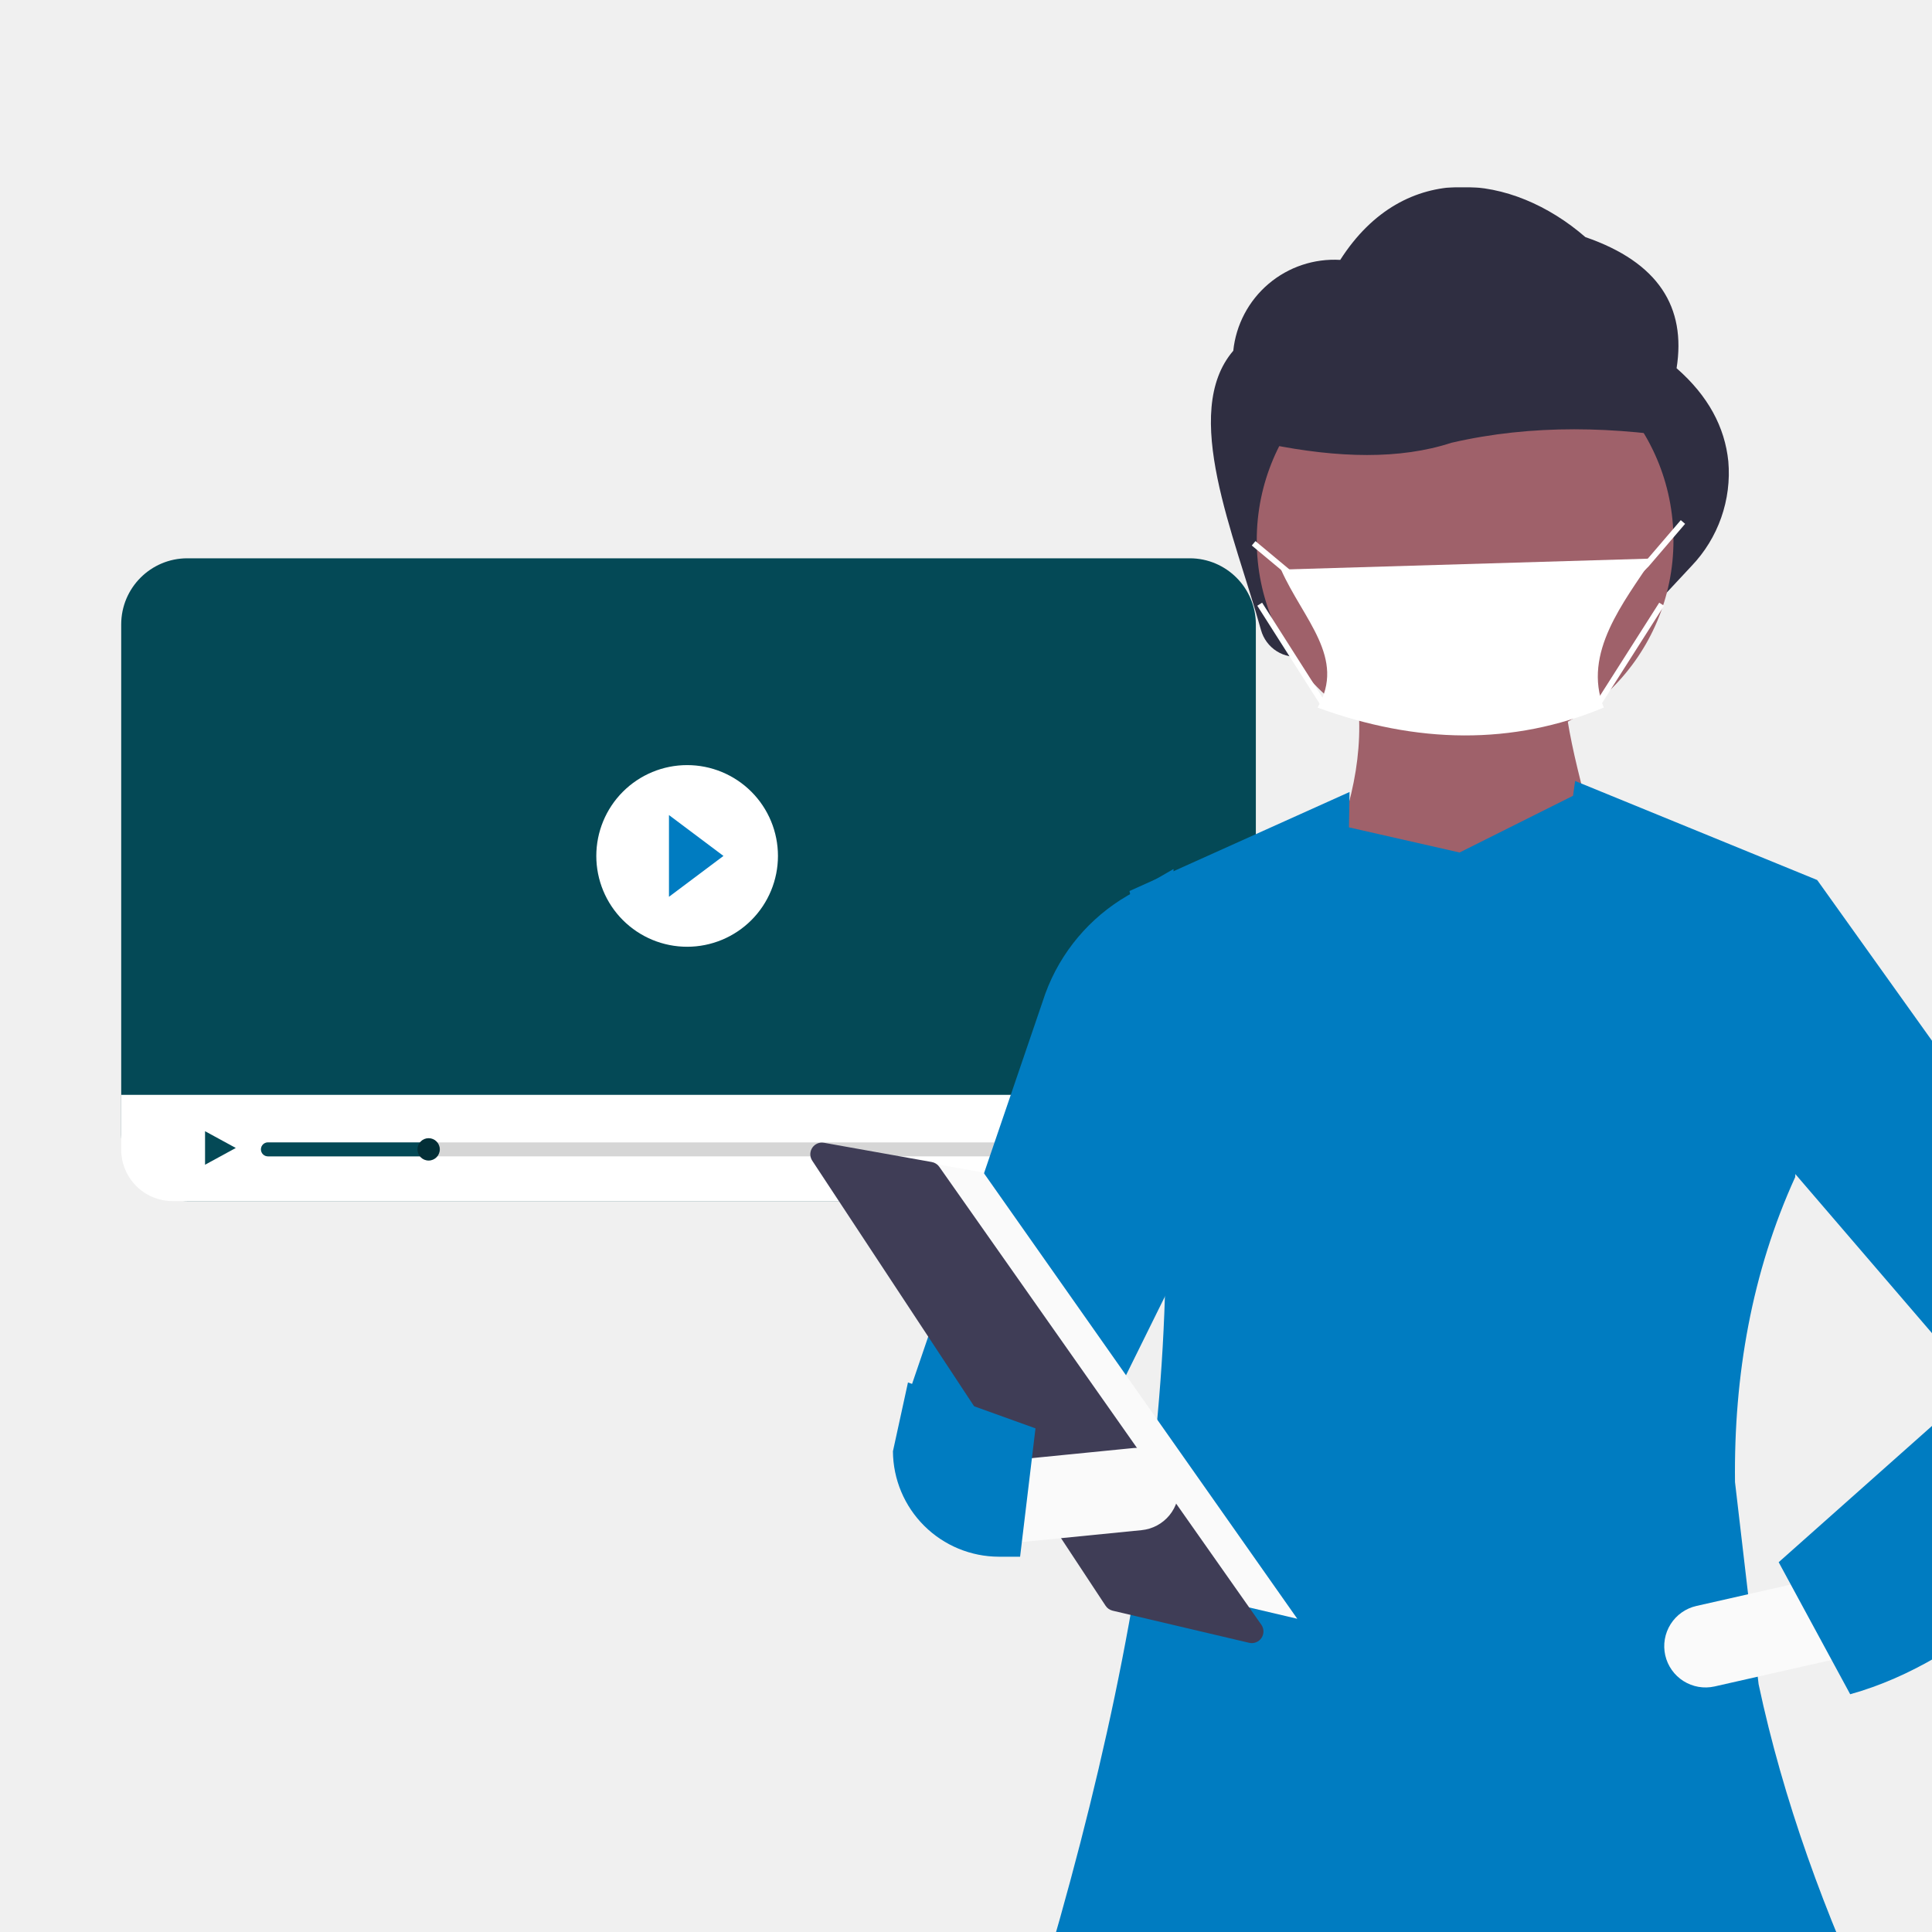
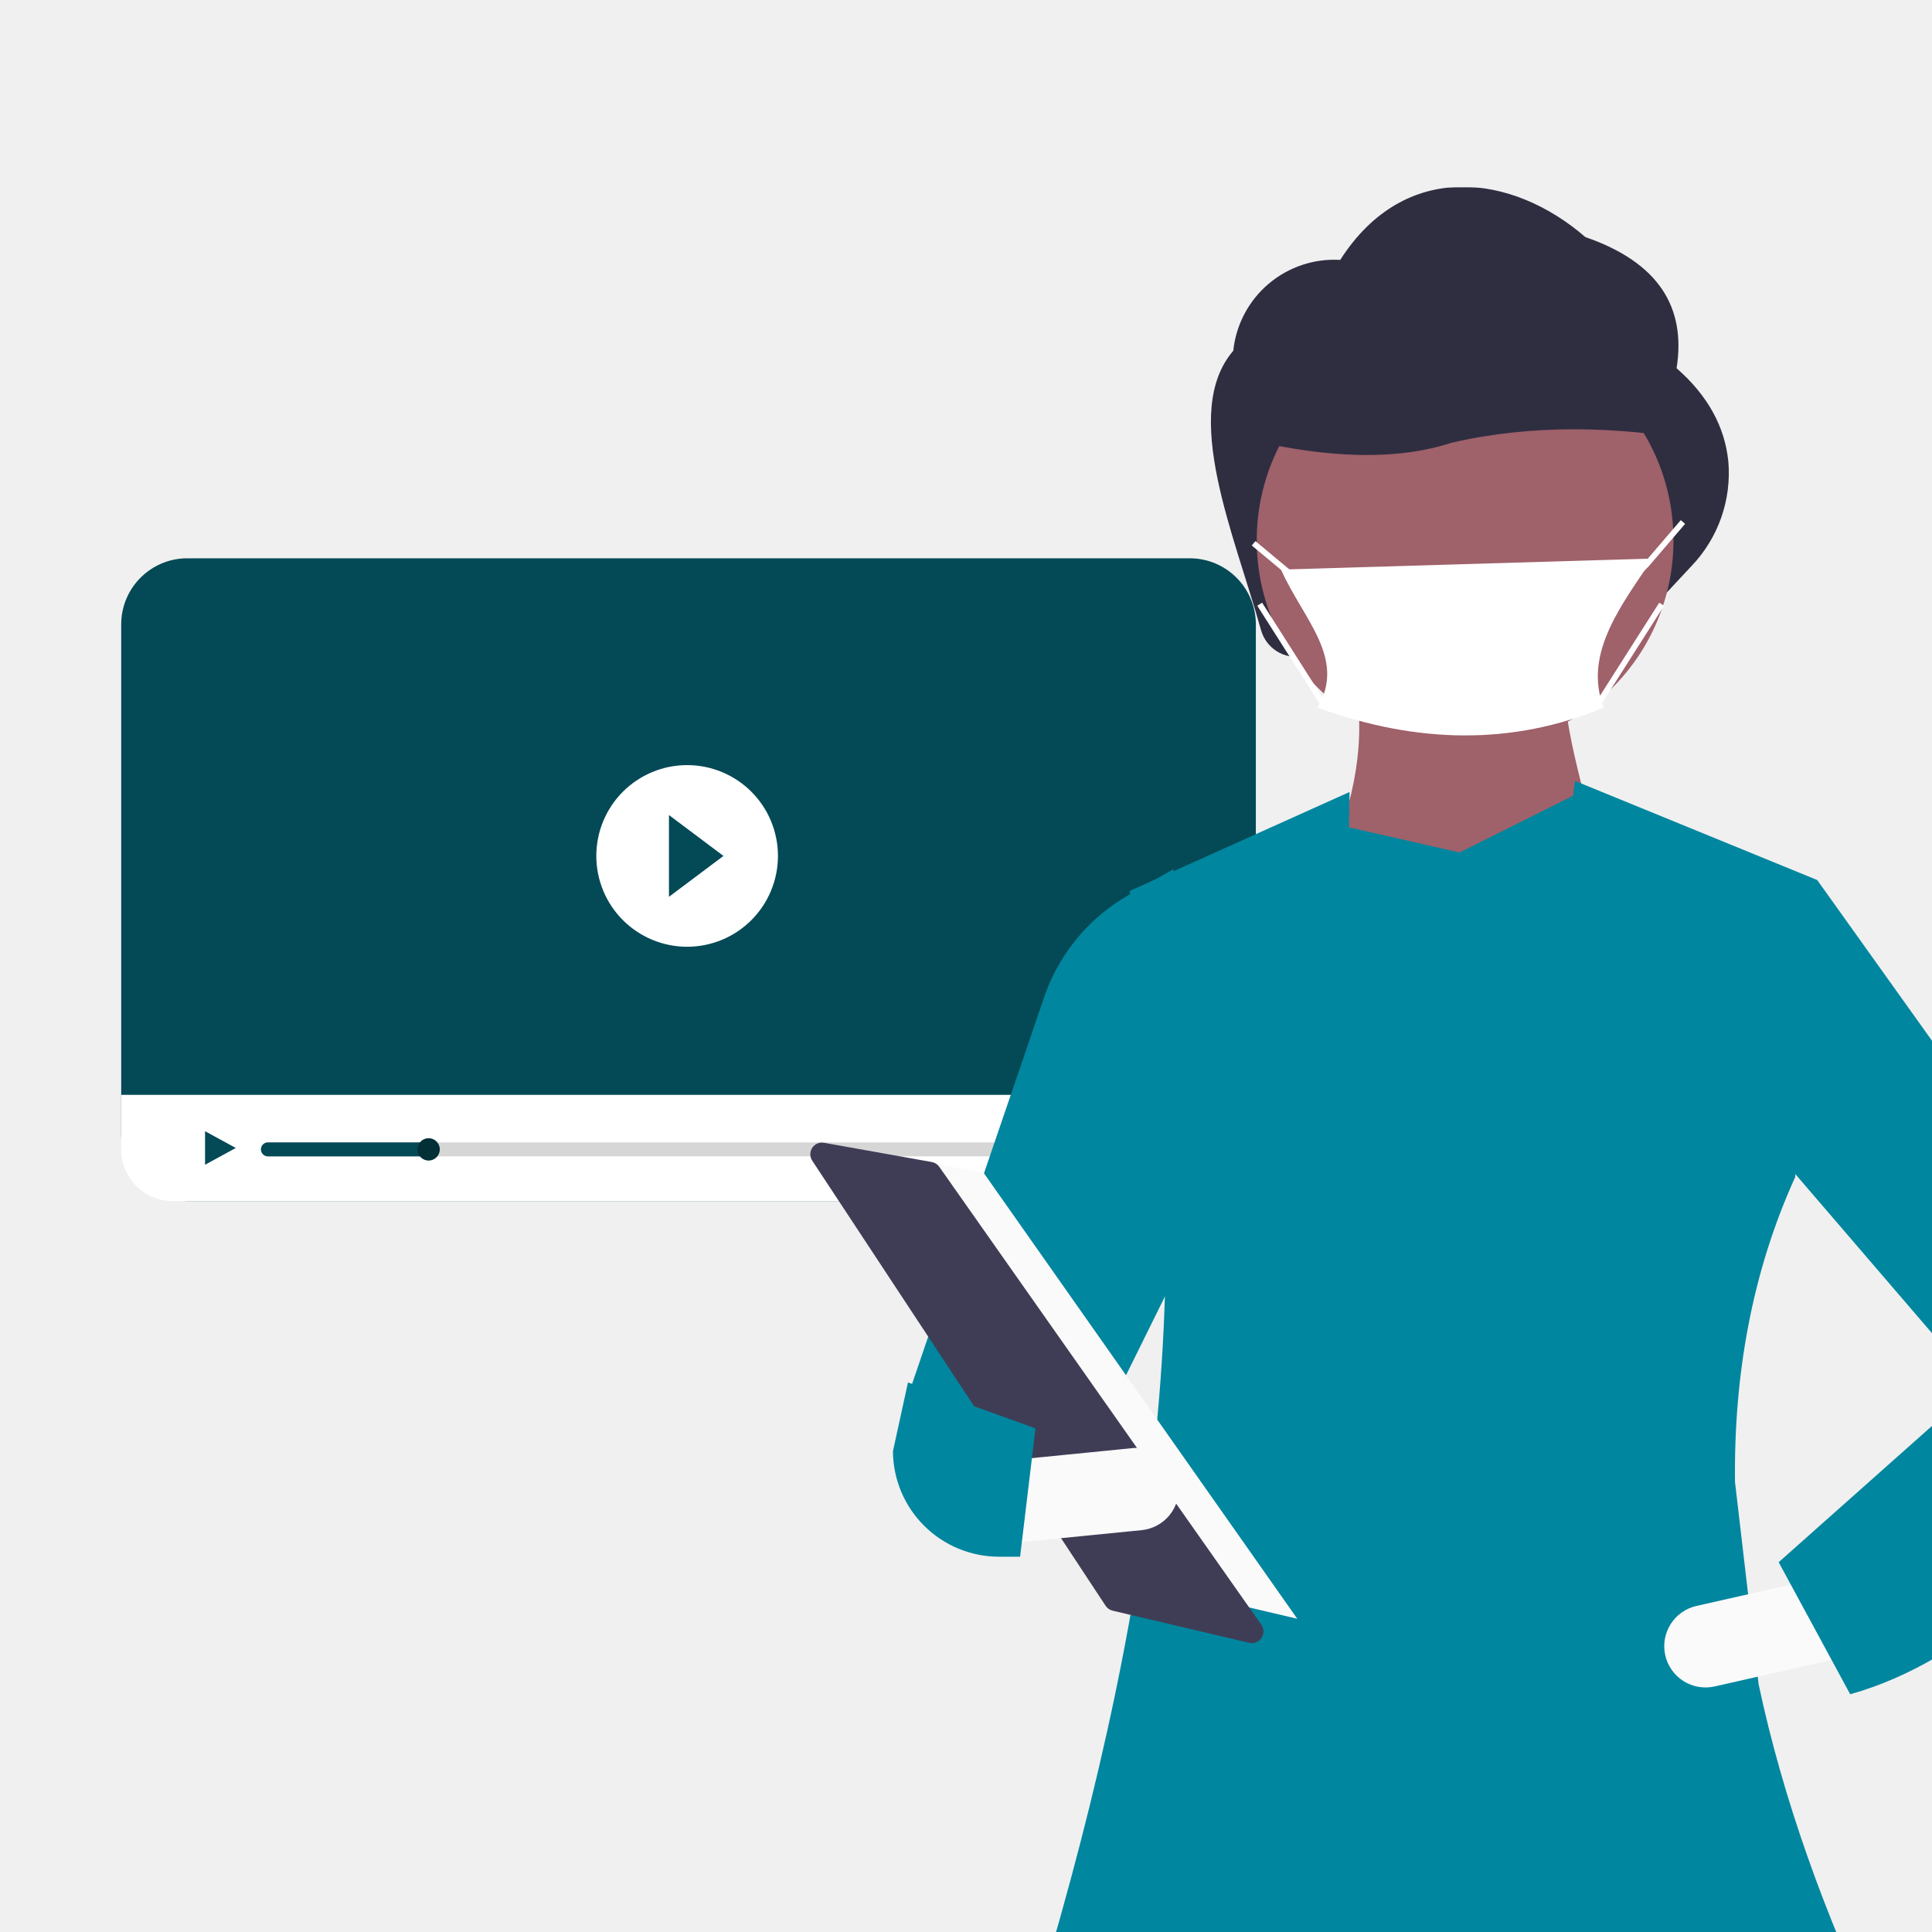
<svg xmlns="http://www.w3.org/2000/svg" width="526" height="526" viewBox="0 0 526 526" fill="none">
  <mask id="mask0" mask-type="alpha" maskUnits="userSpaceOnUse" x="0" y="0" width="526" height="526">
    <rect width="526" height="526" fill="#C4C4C4" />
  </mask>
  <g mask="url(#mask0)">
    <rect x="33" y="152" width="308.913" height="175" rx="18" fill="#044956" />
    <path d="M33 298.087H327.457C335.441 298.087 341.913 304.559 341.913 312.543V312.543C341.913 320.528 335.441 327 327.457 327H47C39.268 327 33 320.732 33 313V298.087Z" fill="white" />
    <path d="M55.826 307.978V317.109L64.196 312.543L55.826 307.978Z" fill="#044956" />
    <rect x="71.043" y="311.022" width="252.609" height="3.804" rx="1.902" fill="#D6D6D6" />
    <rect x="71.043" y="311.022" width="47.174" height="3.804" rx="1.902" fill="#044956" />
    <rect x="113.652" y="309.88" width="6.087" height="6.087" rx="3.043" fill="#032F37" />
-     <rect x="178.326" y="217.435" width="19.022" height="29.674" fill="#007CC1" />
-     <path d="M182.131 244.16V221.905L196.967 233.033L182.131 244.16ZM187.076 208.304C183.829 208.304 180.613 208.944 177.613 210.187C174.613 211.429 171.887 213.251 169.591 215.547C164.953 220.185 162.348 226.474 162.348 233.033C162.348 239.591 164.953 245.881 169.591 250.518C171.887 252.814 174.613 254.636 177.613 255.879C180.613 257.121 183.829 257.761 187.076 257.761C193.635 257.761 199.924 255.156 204.562 250.518C209.199 245.881 211.804 239.591 211.804 233.033C211.804 229.785 211.165 226.57 209.922 223.569C208.679 220.569 206.858 217.843 204.562 215.547C202.265 213.251 199.539 211.429 196.539 210.187C193.539 208.944 190.324 208.304 187.076 208.304Z" fill="white" />
+     <rect x="178.326" y="217.435" width="19.022" height="29.674" fill="#044956" />
+     <path d="M182.13 244.16V221.905L196.967 233.033L182.13 244.16ZM187.076 208.304C183.829 208.304 180.613 208.944 177.613 210.187C174.613 211.429 171.887 213.251 169.591 215.547C164.953 220.185 162.348 226.474 162.348 233.033C162.348 239.591 164.953 245.881 169.591 250.518C171.887 252.814 174.613 254.636 177.613 255.879C180.613 257.121 183.829 257.761 187.076 257.761C193.634 257.761 199.924 255.156 204.562 250.518C209.199 245.881 211.804 239.591 211.804 233.033C211.804 229.785 211.165 226.57 209.922 223.569C208.679 220.569 206.858 217.843 204.562 215.547C202.265 213.251 199.539 211.429 196.539 210.187C193.539 208.944 190.323 208.304 187.076 208.304Z" fill="white" />
    <mask id="mask1" mask-type="alpha" maskUnits="userSpaceOnUse" x="211" y="51" width="315" height="475">
      <rect x="211" y="51" width="315" height="475" rx="2" fill="#B8E6FF" />
    </mask>
    <g mask="url(#mask1)">
-       <path d="M453.146 162.014L354.607 178.701C352.172 179.116 349.671 178.613 347.585 177.29C345.5 175.968 343.98 173.918 343.319 171.539C336.2 145.844 321.315 112.324 335.766 95.497C336.503 88.418 339.941 81.895 345.365 77.287C350.789 72.679 357.782 70.341 364.887 70.759C382.49 43.204 411.81 47.341 431.628 64.55C451.572 71.432 459.091 83.658 456.461 100.249C465.077 107.791 469.595 116.286 470.547 125.61C470.999 130.798 470.338 136.023 468.61 140.936C466.883 145.85 464.127 150.338 460.527 154.101L453.146 162.014Z" fill="#2F2E41" />
-       <path d="M437.826 239.591L361.436 235.097C368.922 217.914 371.913 201.368 368.925 185.668H425.843C425.714 197.723 431.712 218.575 437.826 239.591Z" fill="#9F616A" />
+       <path d="M453.145 162.014L354.607 178.701C352.172 179.116 349.67 178.613 347.585 177.29C345.5 175.968 343.98 173.918 343.319 171.539C336.2 145.844 321.315 112.324 335.766 95.497C336.503 88.418 339.941 81.895 345.365 77.287C350.789 72.679 357.782 70.341 364.886 70.759C382.49 43.204 411.81 47.341 431.627 64.55C451.572 71.432 459.091 83.658 456.461 100.249C465.077 107.791 469.594 116.286 470.547 125.61C470.998 130.798 470.338 136.023 468.61 140.936C466.882 145.85 464.127 150.338 460.527 154.101L453.145 162.014Z" fill="#2F2E41" />
+       <path d="M437.825 239.591L361.436 235.097C368.922 217.914 371.912 201.368 368.925 185.668H425.843C425.714 197.723 431.712 218.575 437.825 239.591Z" fill="#9F616A" />
      <path d="M398.885 203.851C430.215 203.851 455.613 178.453 455.613 147.123C455.613 115.794 430.215 90.396 398.885 90.396C367.555 90.396 342.157 115.794 342.157 147.123C342.157 178.453 367.555 203.851 398.885 203.851Z" fill="#9F616A" />
-       <path d="M462.82 120.024C439.796 116.014 417.16 115.464 395.155 120.55C381.137 125.138 364.304 124.715 345.583 120.935V82.68L446.65 84.501L462.82 120.024Z" fill="#2F2E41" />
-       <path d="M436.638 192.64C411.821 202.963 385.8 202.544 358.714 192.64C366.595 179.188 354.814 168.652 348.766 155.071L449.902 152.066C442.168 163.863 430.756 177.802 436.638 192.64Z" fill="white" />
+       <path d="M462.82 120.024C439.796 116.014 417.16 115.464 395.154 120.55C381.137 125.138 364.304 124.715 345.583 120.935V82.68L446.65 84.501L462.82 120.024Z" fill="#2F2E41" />
+       <path d="M436.638 192.64C411.821 202.963 385.799 202.544 358.714 192.64C366.595 179.188 354.814 168.652 348.766 155.071L449.901 152.066C442.167 163.863 430.755 177.802 436.638 192.64Z" fill="white" />
      <path d="M341.803 147.324L340.808 148.518L350.756 156.807L351.75 155.614L341.803 147.324Z" fill="white" />
      <path d="M451.735 164.085L434.322 191.439L435.632 192.273L453.045 164.919L451.735 164.085Z" fill="white" />
-       <path d="M343.616 164.084L342.306 164.917L359.715 192.274L361.025 191.44L343.616 164.084Z" fill="white" />
-       <path d="M291.037 405.851L247.6 378.889L284.644 270.394C288.776 259.198 296.69 249.799 307.017 243.82L319.496 236.595L320.581 346.047L291.037 405.851Z" fill="#007CC1" />
-       <path d="M478.793 458.544L472.366 403.5C472.023 374.446 476.966 346.356 488.752 320.474L494.743 239.59L428.838 212.629C428.636 213.972 428.464 215.315 428.272 216.657L397.384 232.101L367.26 225.255L367.427 215.625L307.514 242.586C327.327 334.7 316.52 430.357 282.448 543.343C282.11 531.533 283.173 555.64 282.448 543.343C322.141 557.957 475.081 572.557 511.246 551.633C496.844 521.352 485.44 489.842 478.793 458.544Z" fill="#007CC1" />
-       <path d="M580.12 392.369L539.679 378.89L474.99 303.583L494.743 239.591L584.613 365.41L580.12 392.369Z" fill="#007CC1" />
-       <path d="M453.376 450.671C454.038 453.575 455.824 456.098 458.343 457.686C460.862 459.275 463.909 459.8 466.814 459.147L501.144 451.372L496.182 429.46L461.852 437.233C458.946 437.891 456.421 439.677 454.832 442.197C453.242 444.717 452.719 447.765 453.376 450.671V450.671Z" fill="#FAFAFA" />
-       <path d="M484.258 425.322L503.73 461.271C536.482 452.136 564.866 423.339 592.103 389.374L584.613 365.409L538.18 377.392L484.258 425.322Z" fill="#007CC1" />
-       <path d="M230.375 312.562L267.755 319.236L353.198 440.724L307.807 430.044L230.375 312.562Z" fill="#FAFAFA" />
-       <path d="M223.744 311.074C223.175 311.083 222.618 311.244 222.132 311.542C221.646 311.839 221.249 312.262 220.983 312.765C220.716 313.269 220.589 313.834 220.616 314.404C220.643 314.973 220.823 315.524 221.136 316L301.002 437.176C301.447 437.854 302.136 438.335 302.925 438.52L340.084 447.263C340.711 447.41 341.367 447.364 341.967 447.129C342.566 446.895 343.08 446.484 343.441 445.951C343.801 445.418 343.991 444.787 343.985 444.144C343.979 443.5 343.778 442.874 343.408 442.347L255.72 317.666C255.482 317.326 255.179 317.037 254.83 316.814C254.48 316.591 254.09 316.44 253.681 316.368L224.343 311.128C224.146 311.093 223.945 311.075 223.744 311.074Z" fill="#3F3D56" />
-       <path d="M273.565 397.714L275.785 420.072L310.811 416.595C313.776 416.301 316.503 414.841 318.391 412.536C320.279 410.232 321.175 407.271 320.881 404.307C320.586 401.342 319.126 398.615 316.822 396.727C314.517 394.839 311.557 393.943 308.592 394.237L273.565 397.714Z" fill="#FAFAFA" />
-       <path d="M243.107 395.124C243.158 402.748 246.22 410.042 251.626 415.418C257.031 420.794 264.343 423.816 271.966 423.825H277.726L281.919 388.882L247.202 376.384L243.107 395.124Z" fill="#007CC1" />
-       <path d="M447.135 155.931L446.037 154.834L447.695 153.175L457.602 141.613L458.781 142.622L448.833 154.228L447.135 155.931Z" fill="white" />
+       <path d="M343.616 164.084L342.306 164.917L359.714 192.274L361.025 191.44L343.616 164.084Z" fill="white" />
+       <path d="M291.037 405.851L247.6 378.889L284.644 270.394C288.776 259.198 296.69 249.799 307.017 243.82L319.496 236.595L320.581 346.047L291.037 405.851Z" fill="#00869F" />
+       <path d="M478.793 458.544L472.366 403.5C472.023 374.446 476.966 346.356 488.752 320.474L494.743 239.59L428.838 212.629C428.636 213.972 428.464 215.315 428.272 216.657L397.384 232.101L367.26 225.255L367.427 215.625L307.513 242.586C327.327 334.7 316.52 430.357 282.448 543.343C282.11 531.533 283.173 555.64 282.448 543.343C322.141 557.957 475.08 572.557 511.246 551.633C496.844 521.352 485.44 489.842 478.793 458.544Z" fill="#00869F" />
+       <path d="M580.12 392.369L539.679 378.89L474.99 303.583L494.743 239.591L584.613 365.41L580.12 392.369Z" fill="#00869F" />
+       <path d="M453.376 450.671C454.038 453.575 455.824 456.098 458.343 457.687C460.862 459.275 463.909 459.8 466.814 459.147L501.144 451.372L496.182 429.46L461.852 437.233C458.946 437.891 456.421 439.677 454.831 442.197C453.242 444.717 452.719 447.765 453.376 450.671V450.671Z" fill="#FAFAFA" />
+       <path d="M484.258 425.322L503.73 461.271C536.481 452.136 564.866 423.339 592.103 389.374L584.613 365.409L538.18 377.392L484.258 425.322Z" fill="#00869F" />
+       <path d="M230.374 312.562L267.755 319.236L353.198 440.724L307.807 430.044L230.374 312.562Z" fill="#FAFAFA" />
+       <path d="M223.744 311.074C223.175 311.083 222.618 311.244 222.132 311.542C221.646 311.839 221.249 312.262 220.982 312.765C220.716 313.269 220.589 313.834 220.616 314.404C220.643 314.973 220.822 315.524 221.135 316L301.001 437.176C301.447 437.854 302.135 438.335 302.925 438.52L340.084 447.263C340.711 447.41 341.367 447.364 341.967 447.129C342.566 446.895 343.08 446.484 343.441 445.951C343.801 445.418 343.991 444.787 343.985 444.144C343.979 443.5 343.778 442.874 343.407 442.347L255.72 317.666C255.482 317.326 255.179 317.037 254.83 316.814C254.48 316.591 254.09 316.44 253.681 316.368L224.343 311.128C224.146 311.093 223.945 311.075 223.744 311.074Z" fill="#3F3D56" />
+       <path d="M273.565 397.714L275.785 420.072L310.811 416.595C313.776 416.301 316.502 414.841 318.391 412.536C320.279 410.232 321.175 407.271 320.881 404.307C320.586 401.342 319.126 398.615 316.822 396.727C314.517 394.839 311.557 393.943 308.592 394.237L273.565 397.714Z" fill="#FAFAFA" />
+       <path d="M243.107 395.124C243.158 402.748 246.22 410.042 251.626 415.418C257.031 420.794 264.343 423.816 271.966 423.825H277.726L281.919 388.882L247.201 376.384L243.107 395.124Z" fill="#00869F" />
+       <path d="M447.134 155.931L446.037 154.834L447.695 153.175L457.602 141.613L458.781 142.622L448.833 154.228L447.134 155.931Z" fill="white" />
    </g>
  </g>
</svg>
